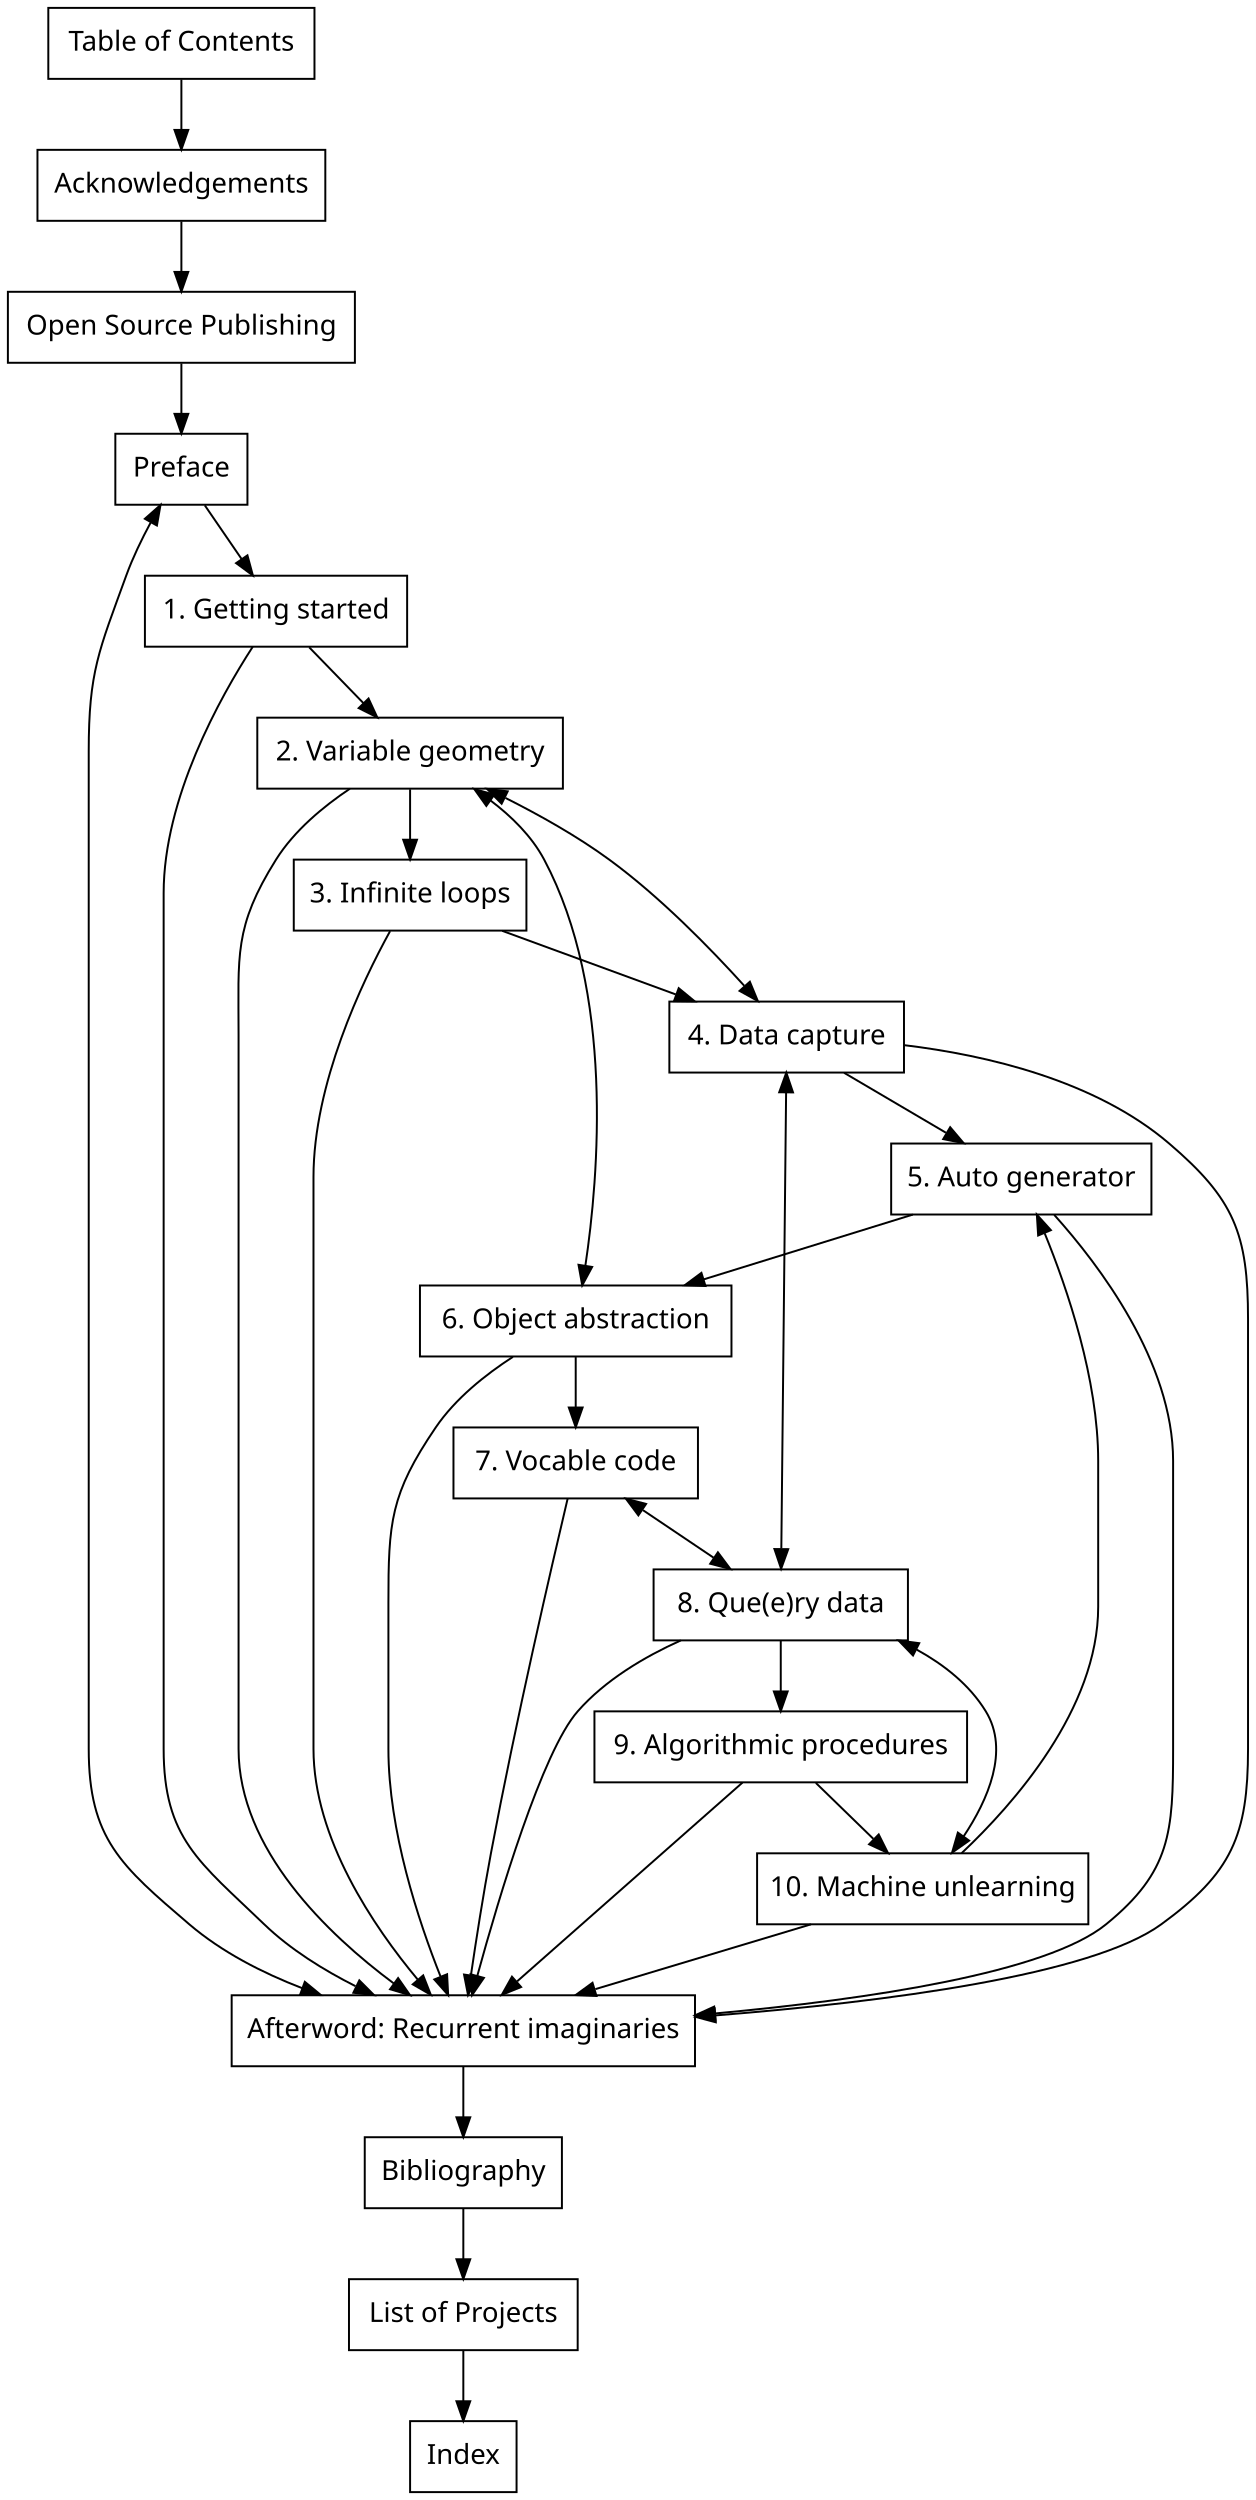
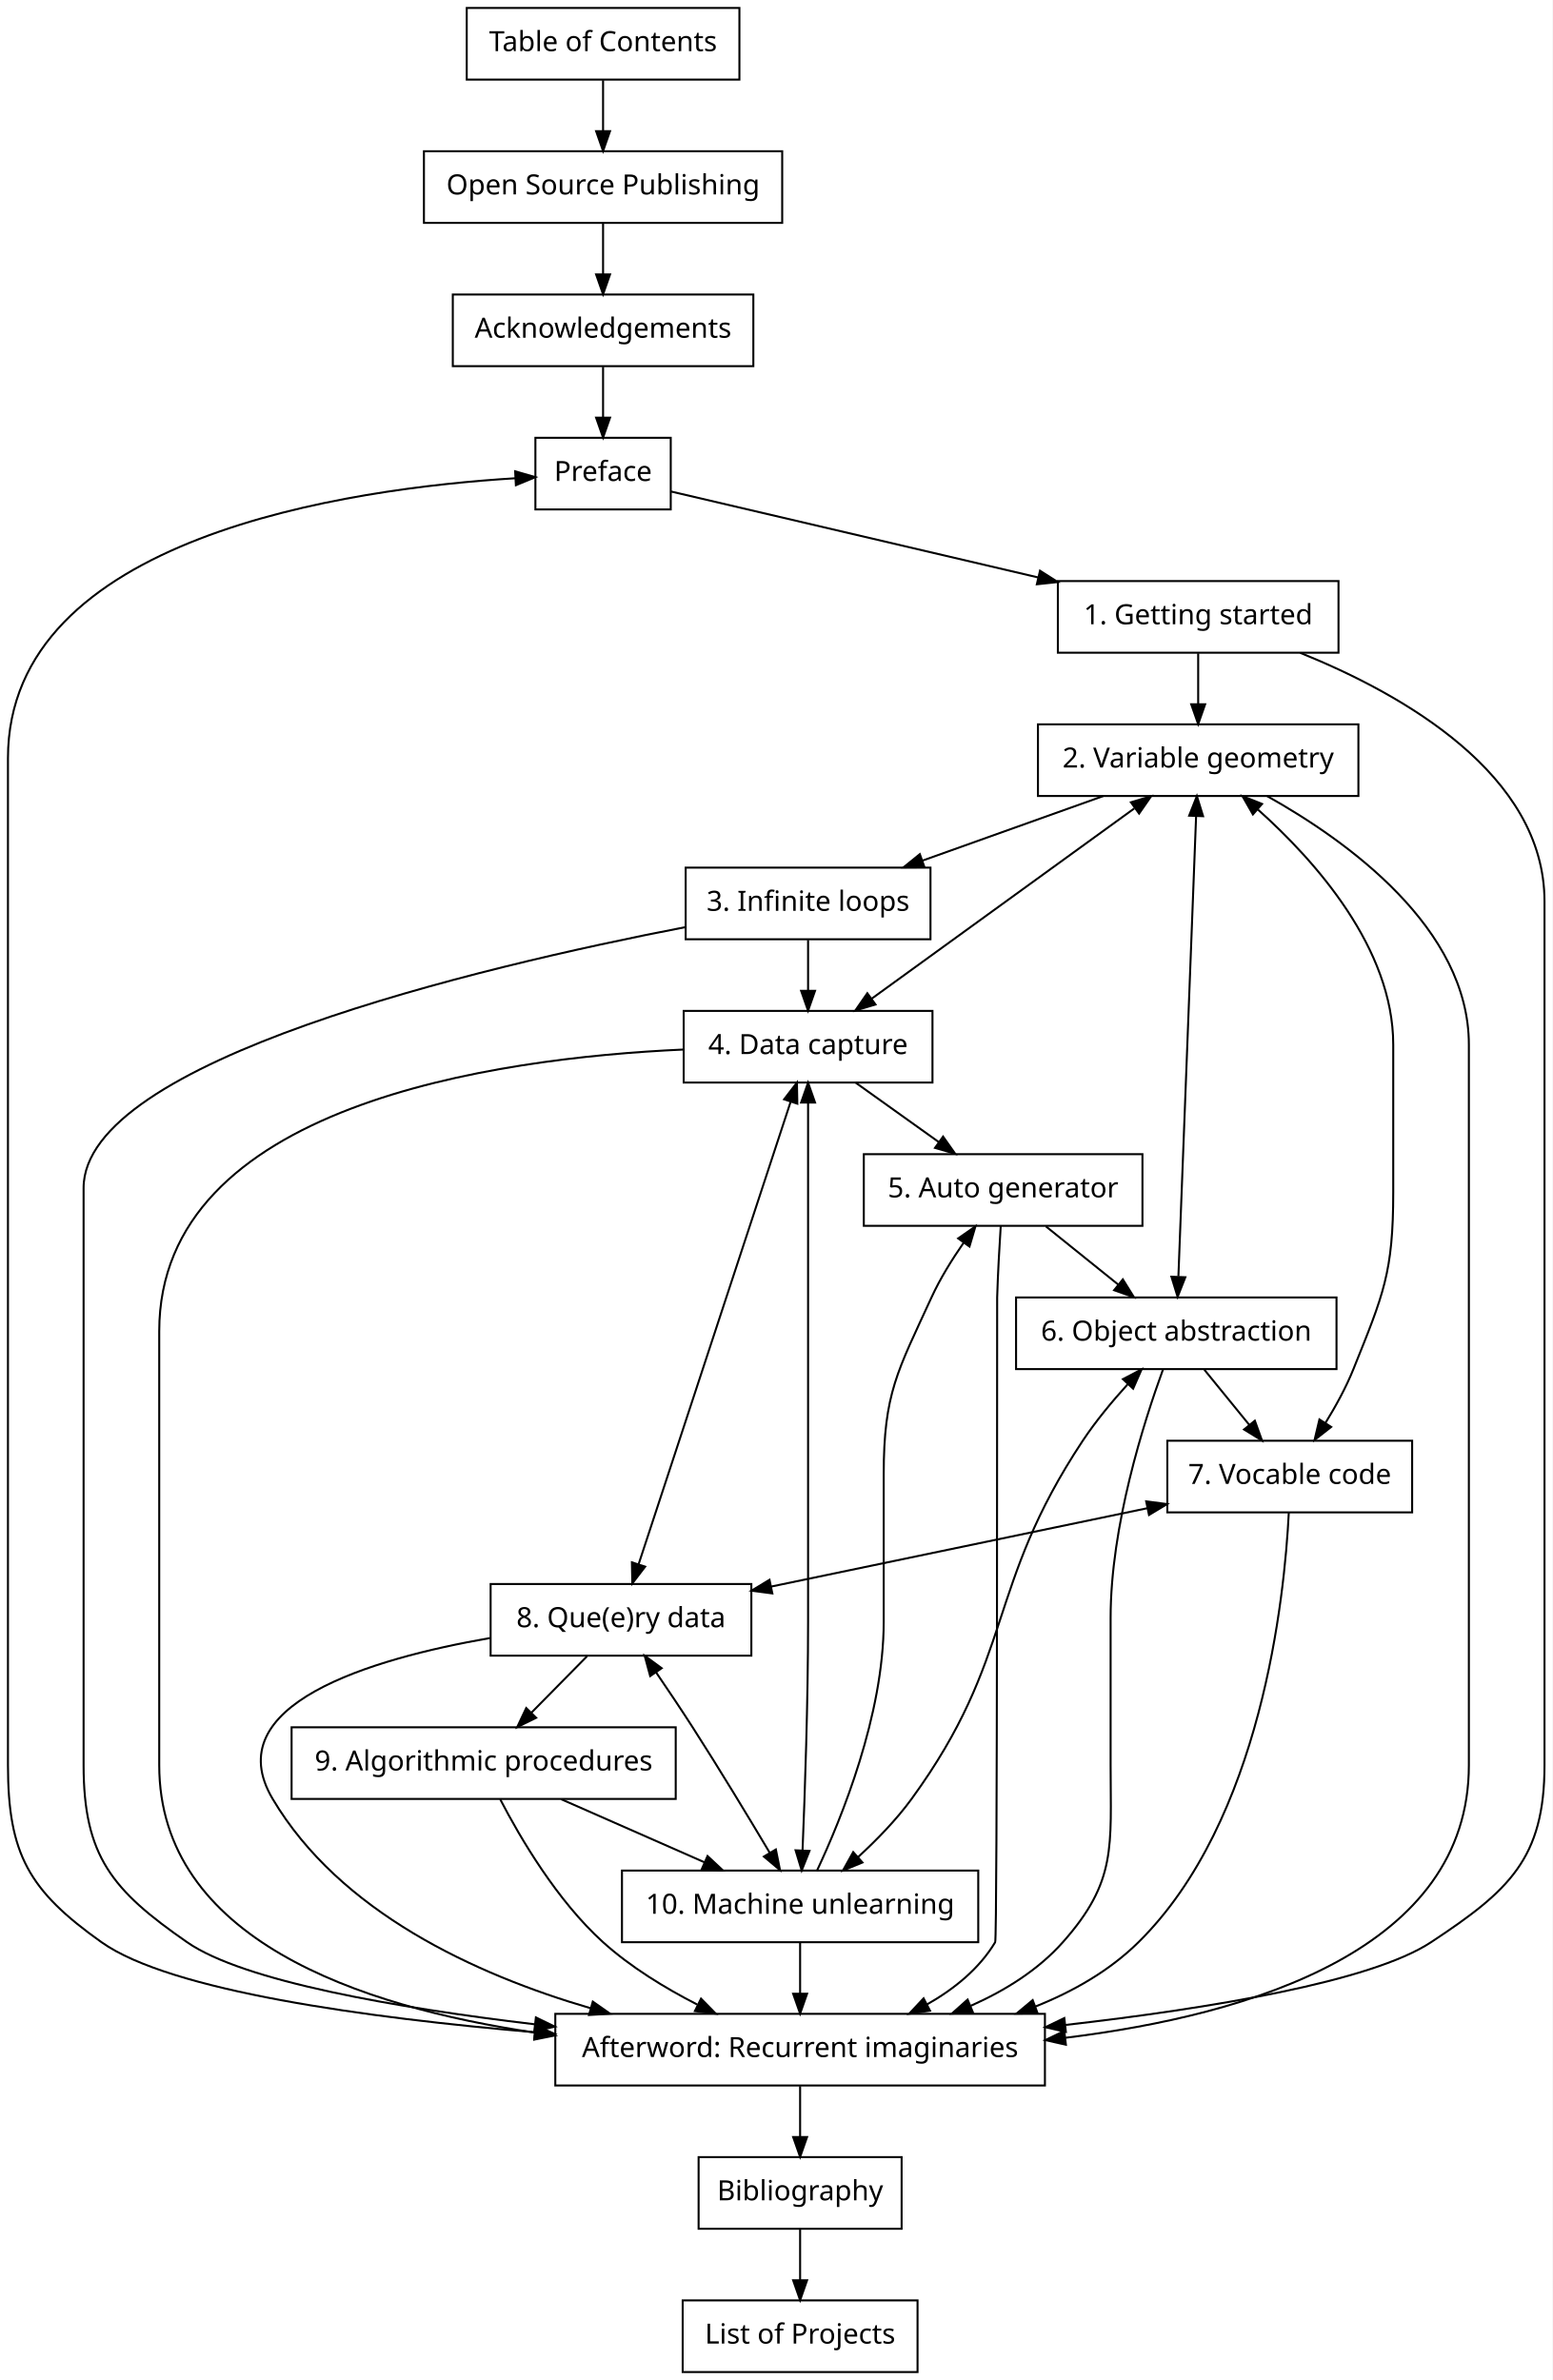
- <svg xmlns="http://www.w3.org/2000/svg" width="637pt" height="1268pt" viewBox="0.00 0.00 637.00 1268.00">
-   <g id="graph0" class="graph" transform="scale(1 1) rotate(0) translate(4 1264)">
-     <polygon fill="white" stroke="transparent" points="-4,4 -4,-1264 633,-1264 633,4 -4,4" />
+ <svg xmlns="http://www.w3.org/2000/svg" width="780pt" height="1196pt" viewBox="0.00 0.00 780.00 1196.00">
+   <g id="graph0" class="graph" transform="scale(1 1) rotate(0) translate(4 1192)">
+     <polygon fill="white" stroke="none" points="-4,4 -4,-1192 776,-1192 776,4 -4,4" />
    <g id="node1" class="node">
-       <polygon fill="none" stroke="black" points="155.5,-1260 20.5,-1260 20.5,-1224 155.5,-1224 155.5,-1260" />
-       <text text-anchor="middle" x="88" y="-1238.3" font-family="Hershey-Noailles-help-me" font-size="14.00">Table of Contents</text>
+       <polygon fill="none" stroke="black" points="367.5,-1188 230.5,-1188 230.5,-1152 367.5,-1152 367.5,-1188" />
+       <text text-anchor="middle" x="299" y="-1166.3" font-family="Hershey-Noailles-help-me" font-size="14.00">Table of Contents</text>
    </g>
    <g id="node2" class="node">
-       <polygon fill="none" stroke="black" points="161,-1188 15,-1188 15,-1152 161,-1152 161,-1188" />
-       <text text-anchor="middle" x="88" y="-1166.3" font-family="Hershey-Noailles-help-me" font-size="14.00">Acknowledgements</text>
+       <polygon fill="none" stroke="black" points="389,-1116 209,-1116 209,-1080 389,-1080 389,-1116" />
+       <text text-anchor="middle" x="299" y="-1094.3" font-family="Hershey-Noailles-help-me" font-size="14.00">Open Source Publishing</text>
    </g>
    <g id="edge1" class="edge">
-       <path fill="none" stroke="black" d="M88,-1223.7C88,-1215.98 88,-1206.71 88,-1198.11" />
-       <polygon fill="black" stroke="black" points="91.5,-1198.1 88,-1188.1 84.5,-1198.1 91.5,-1198.1" />
+       <path fill="none" stroke="black" d="M299,-1151.7C299,-1143.98 299,-1134.71 299,-1126.11" />
+       <polygon fill="black" stroke="black" points="302.5,-1126.1 299,-1116.1 295.5,-1126.1 302.5,-1126.1" />
    </g>
    <g id="node3" class="node">
-       <polygon fill="none" stroke="black" points="176,-1116 0,-1116 0,-1080 176,-1080 176,-1116" />
-       <text text-anchor="middle" x="88" y="-1094.3" font-family="Hershey-Noailles-help-me" font-size="14.00">Open Source Publishing</text>
+       <polygon fill="none" stroke="black" points="374.5,-1044 223.5,-1044 223.5,-1008 374.5,-1008 374.5,-1044" />
+       <text text-anchor="middle" x="299" y="-1022.3" font-family="Hershey-Noailles-help-me" font-size="14.00">Acknowledgements</text>
    </g>
    <g id="edge2" class="edge">
-       <path fill="none" stroke="black" d="M88,-1151.7C88,-1143.98 88,-1134.71 88,-1126.11" />
-       <polygon fill="black" stroke="black" points="91.5,-1126.1 88,-1116.1 84.5,-1126.1 91.5,-1126.1" />
+       <path fill="none" stroke="black" d="M299,-1079.7C299,-1071.98 299,-1062.71 299,-1054.11" />
+       <polygon fill="black" stroke="black" points="302.5,-1054.1 299,-1044.1 295.5,-1054.1 302.5,-1054.1" />
    </g>
    <g id="node4" class="node">
-       <polygon fill="none" stroke="black" points="121.5,-1044 54.5,-1044 54.5,-1008 121.5,-1008 121.5,-1044" />
-       <text text-anchor="middle" x="88" y="-1022.3" font-family="Hershey-Noailles-help-me" font-size="14.00">Preface</text>
+       <polygon fill="none" stroke="black" points="333,-972 265,-972 265,-936 333,-936 333,-972" />
+       <text text-anchor="middle" x="299" y="-950.3" font-family="Hershey-Noailles-help-me" font-size="14.00">Preface</text>
    </g>
    <g id="edge3" class="edge">
-       <path fill="none" stroke="black" d="M88,-1079.7C88,-1071.98 88,-1062.71 88,-1054.11" />
-       <polygon fill="black" stroke="black" points="91.5,-1054.1 88,-1044.1 84.5,-1054.1 91.5,-1054.1" />
+       <path fill="none" stroke="black" d="M299,-1007.7C299,-999.983 299,-990.712 299,-982.112" />
+       <polygon fill="black" stroke="black" points="302.5,-982.104 299,-972.104 295.5,-982.104 302.5,-982.104" />
    </g>
    <g id="node5" class="node">
-       <polygon fill="none" stroke="black" points="202.5,-972 69.5,-972 69.5,-936 202.5,-936 202.5,-972" />
-       <text text-anchor="middle" x="136" y="-950.3" font-family="Hershey-Noailles-help-me" font-size="14.00">1. Getting started</text>
+       <polygon fill="none" stroke="black" points="668.5,-900 527.5,-900 527.5,-864 668.5,-864 668.5,-900" />
+       <text text-anchor="middle" x="598" y="-878.3" font-family="Hershey-Noailles-help-me" font-size="14.00">1. Getting started</text>
    </g>
    <g id="edge4" class="edge">
-       <path fill="none" stroke="black" d="M99.87,-1007.7C105.5,-999.47 112.35,-989.48 118.57,-980.42" />
-       <polygon fill="black" stroke="black" points="121.5,-982.33 124.27,-972.1 115.73,-978.37 121.5,-982.33" />
+       <path fill="none" stroke="black" d="M333.008,-945.038C377.592,-934.6 457.216,-915.96 517.579,-901.828" />
+       <polygon fill="black" stroke="black" points="518.533,-905.199 527.472,-899.512 516.938,-898.383 518.533,-905.199" />
    </g>
    <g id="node15" class="node">
-       <polygon fill="none" stroke="black" points="348.5,-252 113.5,-252 113.5,-216 348.5,-216 348.5,-252" />
-       <text text-anchor="middle" x="231" y="-230.3" font-family="Hershey-Noailles-help-me" font-size="14.00">Afterword: Recurrent imaginaries</text>
+       <polygon fill="none" stroke="black" points="521,-180 275,-180 275,-144 521,-144 521,-180" />
+       <text text-anchor="middle" x="398" y="-158.3" font-family="Hershey-Noailles-help-me" font-size="14.00">Afterword: Recurrent imaginaries</text>
    </g>
    <g id="edge18" class="edge">
-       <path fill="none" stroke="black" d="M72.42,-998.97C67.9,-990.58 63.3,-981.1 60,-972 46.2,-933.98 41,-923.45 41,-883 41,-883 41,-883 41,-377 41,-331.41 57.35,-317.63 92,-288 108.44,-273.95 128.99,-263.42 149.22,-255.61" />
-       <polygon fill="black" stroke="black" points="69.47,-1000.87 77.41,-1007.89 75.58,-997.45 69.47,-1000.87" />
-       <polygon fill="black" stroke="black" points="150.6,-258.83 158.78,-252.1 148.19,-252.26 150.6,-258.83" />
+       <path fill="none" stroke="black" d="M254.823,-951.661C171.629,-946.537 0,-922.459 0,-811 0,-811 0,-811 0,-305 0,-260.268 10.526,-241.896 47,-216 81.586,-191.444 180.464,-177.972 264.492,-170.764" />
+       <polygon fill="black" stroke="black" points="254.815,-955.166 264.992,-952.22 255.199,-948.176 254.815,-955.166" />
+       <polygon fill="black" stroke="black" points="264.986,-174.235 274.661,-169.916 264.404,-167.259 264.986,-174.235" />
    </g>
    <g id="node6" class="node">
-       <polygon fill="none" stroke="black" points="281.5,-900 126.5,-900 126.5,-864 281.5,-864 281.5,-900" />
-       <text text-anchor="middle" x="204" y="-878.3" font-family="Hershey-Noailles-help-me" font-size="14.00">2. Variable geometry</text>
+       <polygon fill="none" stroke="black" points="678.5,-828 517.5,-828 517.5,-792 678.5,-792 678.5,-828" />
+       <text text-anchor="middle" x="598" y="-806.3" font-family="Hershey-Noailles-help-me" font-size="14.00">2. Variable geometry</text>
    </g>
    <g id="edge5" class="edge">
-       <path fill="none" stroke="black" d="M152.81,-935.7C161.13,-927.14 171.31,-916.66 180.39,-907.3" />
-       <polygon fill="black" stroke="black" points="182.93,-909.72 187.38,-900.1 177.91,-904.84 182.93,-909.72" />
+       <path fill="none" stroke="black" d="M598,-863.697C598,-855.983 598,-846.712 598,-838.112" />
+       <polygon fill="black" stroke="black" points="601.5,-838.104 598,-828.104 594.5,-838.104 601.5,-838.104" />
    </g>
    <g id="edge20" class="edge">
-       <path fill="none" stroke="black" d="M124.19,-935.96C107.49,-910.16 79,-859.08 79,-811 79,-811 79,-811 79,-377 79,-331.41 97.17,-319.63 130,-288 143.23,-275.25 160.14,-264.78 176.32,-256.61" />
-       <polygon fill="black" stroke="black" points="178.25,-259.57 185.73,-252.07 175.21,-253.27 178.25,-259.57" />
+       <path fill="none" stroke="black" d="M649.265,-863.939C700.59,-843.238 772,-802.945 772,-739 772,-739 772,-739 772,-305 772,-258.027 754.203,-241.876 715,-216 684.811,-196.074 603.892,-182.737 531.371,-174.426" />
+       <polygon fill="black" stroke="black" points="531.527,-170.921 521.2,-173.286 530.748,-177.878 531.527,-170.921" />
    </g>
    <g id="node7" class="node">
-       <polygon fill="none" stroke="black" points="263,-828 145,-828 145,-792 263,-792 263,-828" />
-       <text text-anchor="middle" x="204" y="-806.3" font-family="Hershey-Noailles-help-me" font-size="14.00">3. Infinite loops</text>
+       <polygon fill="none" stroke="black" points="463.5,-756 340.5,-756 340.5,-720 463.5,-720 463.5,-756" />
+       <text text-anchor="middle" x="402" y="-734.3" font-family="Hershey-Noailles-help-me" font-size="14.00">3. Infinite loops</text>
    </g>
    <g id="edge6" class="edge">
-       <path fill="none" stroke="black" d="M204,-863.7C204,-855.98 204,-846.71 204,-838.11" />
-       <polygon fill="black" stroke="black" points="207.5,-838.1 204,-828.1 200.5,-838.1 207.5,-838.1" />
+       <path fill="none" stroke="black" d="M550.304,-791.966C522.918,-782.185 488.342,-769.836 459.466,-759.524" />
+       <polygon fill="black" stroke="black" points="460.505,-756.178 449.91,-756.111 458.15,-762.77 460.505,-756.178" />
    </g>
    <g id="node8" class="node">
-       <polygon fill="none" stroke="black" points="454.5,-756 335.5,-756 335.5,-720 454.5,-720 454.5,-756" />
-       <text text-anchor="middle" x="395" y="-734.3" font-family="Hershey-Noailles-help-me" font-size="14.00">4. Data capture</text>
+       <polygon fill="none" stroke="black" points="464.5,-684 339.5,-684 339.5,-648 464.5,-648 464.5,-684" />
+       <text text-anchor="middle" x="402" y="-662.3" font-family="Hershey-Noailles-help-me" font-size="14.00">4. Data capture</text>
+     </g>
+     <g id="edge32" class="edge">
+       <path fill="none" stroke="black" d="M565.909,-785.75C529.483,-759.36 470.415,-716.566 434.019,-690.197" />
+       <polygon fill="black" stroke="black" points="564.206,-788.839 574.358,-791.871 568.313,-783.17 564.206,-788.839" />
+       <polygon fill="black" stroke="black" points="435.878,-687.222 425.726,-684.189 431.771,-692.891 435.878,-687.222" />
+     </g>
+     <g id="node10" class="node">
+       <polygon fill="none" stroke="black" points="667.5,-540 506.5,-540 506.5,-504 667.5,-504 667.5,-540" />
+       <text text-anchor="middle" x="587" y="-518.3" font-family="Hershey-Noailles-help-me" font-size="14.00">6. Object abstraction</text>
+     </g>
+     <g id="edge19" class="edge">
+       <path fill="none" stroke="black" d="M596.95,-781.702C594.854,-727.194 590.17,-605.412 588.063,-550.631" />
+       <polygon fill="black" stroke="black" points="593.463,-782.108 597.345,-791.966 600.458,-781.839 593.463,-782.108" />
+       <polygon fill="black" stroke="black" points="591.547,-550.165 587.666,-540.306 584.553,-550.434 591.547,-550.165" />
+     </g>
+     <g id="edge21" class="edge">
+       <path fill="none" stroke="black" d="M632.67,-791.935C672.964,-769.376 734,-725.543 734,-667 734,-667 734,-667 734,-305 734,-212.735 625.175,-179.496 531.392,-167.982" />
+       <polygon fill="black" stroke="black" points="531.541,-164.476 521.206,-166.808 530.74,-171.43 531.541,-164.476" />
+     </g>
+     <g id="edge7" class="edge">
+       <path fill="none" stroke="black" d="M402,-719.697C402,-711.983 402,-702.712 402,-694.112" />
+       <polygon fill="black" stroke="black" points="405.5,-694.104 402,-684.104 398.5,-694.104 405.5,-694.104" />
+     </g>
+     <g id="edge22" class="edge">
+       <path fill="none" stroke="black" d="M340.252,-726.084C236.402,-705.952 38,-659.102 38,-595 38,-595 38,-595 38,-305 38,-259.188 52.351,-242.102 90,-216 118.422,-196.295 194.913,-183.073 264.552,-174.763" />
+       <polygon fill="black" stroke="black" points="265.243,-178.206 274.77,-173.572 264.432,-171.253 265.243,-178.206" />
+     </g>
+     <g id="node9" class="node">
+       <polygon fill="none" stroke="black" points="570,-612 430,-612 430,-576 570,-576 570,-612" />
+       <text text-anchor="middle" x="500" y="-590.3" font-family="Hershey-Noailles-help-me" font-size="14.00">5. Auto generator</text>
+     </g>
+     <g id="edge8" class="edge">
+       <path fill="none" stroke="black" d="M425.973,-647.876C438.55,-638.893 454.132,-627.763 467.752,-618.034" />
+       <polygon fill="black" stroke="black" points="469.831,-620.85 475.934,-612.19 465.763,-615.154 469.831,-620.85" />
+     </g>
+     <g id="node12" class="node">
+       <polygon fill="none" stroke="black" points="373.5,-396 242.5,-396 242.5,-360 373.5,-360 373.5,-396" />
+       <text text-anchor="middle" x="308" y="-374.3" font-family="Hershey-Noailles-help-me" font-size="14.00">8. Que(e)ry data</text>
+     </g>
+     <g id="edge33" class="edge">
+       <path fill="none" stroke="black" d="M393.266,-638.425C375.4,-584.067 334.853,-460.701 316.871,-405.992" />
+       <polygon fill="black" stroke="black" points="389.954,-639.559 396.401,-647.966 396.604,-637.373 389.954,-639.559" />
+       <polygon fill="black" stroke="black" points="320.136,-404.714 313.688,-396.306 313.486,-406.899 320.136,-404.714" />
+     </g>
+     <g id="node14" class="node">
+       <polygon fill="none" stroke="black" points="487.5,-252 308.5,-252 308.5,-216 487.5,-216 487.5,-252" />
+       <text text-anchor="middle" x="398" y="-230.3" font-family="Hershey-Noailles-help-me" font-size="14.00">10. Machine unlearning</text>
    </g>
    <g id="edge30" class="edge">
-       <path fill="none" stroke="black" d="M252.36,-859.29C269.64,-850.6 288.82,-839.84 305,-828 330.76,-809.16 356.26,-783.04 373.51,-763.98" />
-       <polygon fill="black" stroke="black" points="250.42,-856.34 242.99,-863.9 253.51,-862.63 250.42,-856.34" />
-       <polygon fill="black" stroke="black" points="376.33,-766.07 380.37,-756.28 371.1,-761.42 376.33,-766.07" />
-     </g>
-     <g id="node10" class="node">
-       <polygon fill="none" stroke="black" points="367,-612 209,-612 209,-576 367,-576 367,-612" />
-       <text text-anchor="middle" x="288" y="-590.3" font-family="Hershey-Noailles-help-me" font-size="14.00">6. Object abstraction</text>
-     </g>
-     <g id="edge19" class="edge">
-       <path fill="none" stroke="black" d="M244.7,-858.06C255.38,-849.99 265.67,-839.9 272,-828 307.59,-761.05 299.72,-667.58 292.9,-622.06" />
-       <polygon fill="black" stroke="black" points="242.67,-855.22 236.52,-863.84 246.7,-860.93 242.67,-855.22" />
-       <polygon fill="black" stroke="black" points="296.33,-621.4 291.3,-612.07 289.42,-622.5 296.33,-621.4" />
-     </g>
-     <g id="edge21" class="edge">
-       <path fill="none" stroke="black" d="M173.5,-863.99C160.04,-854.98 145.22,-842.71 136,-828 114.53,-793.72 117,-779.45 117,-739 117,-739 117,-739 117,-377 117,-326 162.27,-282.88 195.76,-257.97" />
-       <polygon fill="black" stroke="black" points="197.92,-260.73 203.98,-252.04 193.83,-255.05 197.92,-260.73" />
-     </g>
-     <g id="edge7" class="edge">
-       <path fill="none" stroke="black" d="M250.72,-791.88C277.3,-782.14 310.76,-769.87 338.77,-759.61" />
-       <polygon fill="black" stroke="black" points="340.24,-762.8 348.43,-756.07 337.83,-756.22 340.24,-762.8" />
-     </g>
-     <g id="edge22" class="edge">
-       <path fill="none" stroke="black" d="M193.85,-791.73C179.49,-765.64 155,-714.2 155,-667 155,-667 155,-667 155,-377 155,-331.64 185.52,-286.75 207.88,-259.95" />
-       <polygon fill="black" stroke="black" points="210.64,-262.09 214.51,-252.23 205.34,-257.53 210.64,-262.09" />
-     </g>
-     <g id="node9" class="node">
-       <polygon fill="none" stroke="black" points="580,-684 448,-684 448,-648 580,-648 580,-684" />
-       <text text-anchor="middle" x="514" y="-662.3" font-family="Hershey-Noailles-help-me" font-size="14.00">5. Auto generator</text>
-     </g>
-     <g id="edge8" class="edge">
-       <path fill="none" stroke="black" d="M424.11,-719.88C439.67,-710.72 459.02,-699.34 475.78,-689.48" />
-       <polygon fill="black" stroke="black" points="477.93,-692.28 484.78,-684.19 474.38,-686.24 477.93,-692.28" />
-     </g>
-     <g id="node12" class="node">
-       <polygon fill="none" stroke="black" points="456.5,-468 327.5,-468 327.5,-432 456.5,-432 456.5,-468" />
-       <text text-anchor="middle" x="392" y="-446.3" font-family="Hershey-Noailles-help-me" font-size="14.00">8. Que(e)ry data</text>
+       <path fill="none" stroke="black" d="M402,-637.92C402,-609.347 402,-563.004 402,-523 402,-523 402,-523 402,-377 402,-336.98 400.393,-290.641 399.216,-262.073" />
+       <polygon fill="black" stroke="black" points="398.5,-637.951 402,-647.951 405.5,-637.951 398.5,-637.951" />
+       <polygon fill="black" stroke="black" points="402.711,-261.887 398.79,-252.045 395.718,-262.184 402.711,-261.887" />
+     </g>
+     <g id="edge23" class="edge">
+       <path fill="none" stroke="black" d="M339.144,-664.576C244.412,-660.251 76,-636.589 76,-523 76,-523 76,-523 76,-305 76,-217.696 176.323,-183.612 264.973,-170.537" />
+       <polygon fill="black" stroke="black" points="265.467,-174.002 274.887,-169.153 264.5,-167.069 265.467,-174.002" />
+     </g>
+     <g id="edge9" class="edge">
+       <path fill="none" stroke="black" d="M521.506,-575.697C532.463,-566.881 545.946,-556.032 557.825,-546.474" />
+       <polygon fill="black" stroke="black" points="560.145,-549.1 565.742,-540.104 555.756,-543.646 560.145,-549.1" />
+     </g>
+     <g id="edge24" class="edge">
+       <path fill="none" stroke="black" d="M498.795,-575.824C498.125,-565.456 497.357,-551.976 497,-540 496.933,-537.751 497.155,-217.931 496,-216 488.018,-202.655 475.385,-192.465 461.809,-184.765" />
+       <polygon fill="black" stroke="black" points="463.276,-181.582 452.791,-180.056 460.036,-187.787 463.276,-181.582" />
+     </g>
+     <g id="node11" class="node">
+       <polygon fill="none" stroke="black" points="705.5,-468 582.5,-468 582.5,-432 705.5,-432 705.5,-468" />
+       <text text-anchor="middle" x="644" y="-446.3" font-family="Hershey-Noailles-help-me" font-size="14.00">7. Vocable code</text>
+     </g>
+     <g id="edge10" class="edge">
+       <path fill="none" stroke="black" d="M601.09,-503.697C607.923,-495.305 616.257,-485.07 623.756,-475.861" />
+       <polygon fill="black" stroke="black" points="626.472,-478.069 630.072,-468.104 621.044,-473.649 626.472,-478.069" />
    </g>
    <g id="edge31" class="edge">
-       <path fill="none" stroke="black" d="M394.71,-709.7C394.14,-655.19 392.86,-533.41 392.29,-478.63" />
-       <polygon fill="black" stroke="black" points="391.22,-710 394.82,-719.97 398.22,-709.93 391.22,-710" />
-       <polygon fill="black" stroke="black" points="395.79,-478.27 392.18,-468.31 388.79,-478.34 395.79,-478.27" />
-     </g>
-     <g id="edge23" class="edge">
-       <path fill="none" stroke="black" d="M454.62,-733.89C496.54,-728.83 551.59,-716 589,-684 621.96,-655.81 629,-638.37 629,-595 629,-595 629,-595 629,-377 629,-332.87 620.65,-314 585,-288 549.5,-262.11 445.22,-248.65 358.96,-241.79" />
-       <polygon fill="black" stroke="black" points="359.05,-238.29 348.81,-241.01 358.51,-245.26 359.05,-238.29" />
-     </g>
-     <g id="edge9" class="edge">
-       <path fill="none" stroke="black" d="M459,-647.97C427.01,-638.06 386.52,-625.51 352.96,-615.12" />
-       <polygon fill="black" stroke="black" points="353.83,-611.73 343.24,-612.11 351.76,-618.41 353.83,-611.73" />
-     </g>
-     <g id="edge24" class="edge">
-       <path fill="none" stroke="black" d="M530.71,-647.81C553.35,-622.62 591,-573.2 591,-523 591,-523 591,-523 591,-377 591,-334.66 589.83,-314.74 557,-288 526.79,-263.39 436.79,-249.98 358.98,-242.8" />
-       <polygon fill="black" stroke="black" points="358.86,-239.28 348.59,-241.87 358.23,-246.25 358.86,-239.28" />
-     </g>
-     <g id="node11" class="node">
-       <polygon fill="none" stroke="black" points="350,-540 226,-540 226,-504 350,-504 350,-540" />
-       <text text-anchor="middle" x="288" y="-518.3" font-family="Hershey-Noailles-help-me" font-size="14.00">7. Vocable code</text>
-     </g>
-     <g id="edge10" class="edge">
-       <path fill="none" stroke="black" d="M288,-575.7C288,-567.98 288,-558.71 288,-550.11" />
-       <polygon fill="black" stroke="black" points="291.5,-550.1 288,-540.1 284.5,-550.1 291.5,-550.1" />
+       <path fill="none" stroke="black" d="M562.631,-496.425C554.846,-487.849 546.557,-477.887 540,-468 490.997,-394.11 506.185,-359.677 454,-288 446.367,-277.516 436.492,-267.378 427.165,-258.824" />
+       <polygon fill="black" stroke="black" points="560.195,-498.944 569.575,-503.869 565.314,-494.169 560.195,-498.944" />
+       <polygon fill="black" stroke="black" points="429.322,-256.059 419.52,-252.039 424.675,-261.294 429.322,-256.059" />
    </g>
    <g id="edge25" class="edge">
-       <path fill="none" stroke="black" d="M256.15,-575.8C242.27,-566.82 226.94,-554.63 217,-540 193.99,-506.11 193,-491.97 193,-451 193,-451 193,-451 193,-377 193,-335.63 208.23,-289.72 219.41,-261.61" />
-       <polygon fill="black" stroke="black" points="222.76,-262.67 223.31,-252.09 216.28,-260.02 222.76,-262.67" />
+       <path fill="none" stroke="black" d="M580.322,-503.811C570.679,-477.402 554,-425.064 554,-379 554,-379 554,-379 554,-305 554,-264.031 557.204,-246.633 530,-216 517.617,-202.056 501.053,-191.727 483.853,-184.093" />
+       <polygon fill="black" stroke="black" points="484.833,-180.711 474.255,-180.124 482.158,-187.18 484.833,-180.711" />
+     </g>
+     <g id="edge12" class="edge">
+       <path fill="none" stroke="black" d="M661.944,-476.944C667.083,-485.29 672.291,-494.772 676,-504 691.118,-541.618 696,-552.458 696,-593 696,-667 696,-667 696,-667 696,-715.462 656.858,-759.385 628.048,-785.151" />
+       <polygon fill="black" stroke="black" points="664.81,-474.931 656.468,-468.399 658.917,-478.708 664.81,-474.931" />
+       <polygon fill="black" stroke="black" points="625.499,-782.729 620.238,-791.925 630.085,-788.017 625.499,-782.729" />
    </g>
    <g id="edge11" class="edge">
-       <path fill="none" stroke="black" d="M322.12,-498.04C333.63,-490.29 346.47,-481.65 357.97,-473.91" />
-       <polygon fill="black" stroke="black" points="319.78,-495.39 313.44,-503.88 323.69,-501.2 319.78,-495.39" />
-       <polygon fill="black" stroke="black" points="360.12,-476.68 366.46,-468.19 356.21,-470.87 360.12,-476.68" />
+       <path fill="none" stroke="black" d="M572.4,-434.083C516.84,-422.508 440.017,-406.504 383.494,-394.728" />
+       <polygon fill="black" stroke="black" points="571.869,-437.548 582.372,-436.161 573.296,-430.695 571.869,-437.548" />
+       <polygon fill="black" stroke="black" points="384.045,-391.268 373.541,-392.654 382.617,-398.12 384.045,-391.268" />
    </g>
    <g id="edge26" class="edge">
-       <path fill="none" stroke="black" d="M283.92,-503.94C275.85,-469.87 257.56,-390.92 245,-324 241.13,-303.38 237.47,-279.93 234.87,-262.28" />
-       <polygon fill="black" stroke="black" points="238.29,-261.5 233.39,-252.11 231.36,-262.51 238.29,-261.5" />
+       <path fill="none" stroke="black" d="M643.529,-431.926C641.414,-389.276 629.928,-277.123 568,-216 553.535,-201.723 535.288,-191.283 516.155,-183.652" />
+       <polygon fill="black" stroke="black" points="517.297,-180.342 506.705,-180.127 514.851,-186.901 517.297,-180.342" />
    </g>
    <g id="node13" class="node">
-       <polygon fill="none" stroke="black" points="486.5,-396 297.5,-396 297.5,-360 486.5,-360 486.5,-396" />
-       <text text-anchor="middle" x="392" y="-374.3" font-family="Hershey-Noailles-help-me" font-size="14.00">9. Algorithmic procedures</text>
-     </g>
-     <g id="edge12" class="edge">
-       <path fill="none" stroke="black" d="M392,-431.7C392,-423.98 392,-414.71 392,-406.11" />
-       <polygon fill="black" stroke="black" points="395.5,-406.1 392,-396.1 388.5,-406.1 395.5,-406.1" />
-     </g>
-     <g id="node14" class="node">
-       <polygon fill="none" stroke="black" points="548,-324 380,-324 380,-288 548,-288 548,-324" />
-       <text text-anchor="middle" x="464" y="-302.3" font-family="Hershey-Noailles-help-me" font-size="14.00">10. Machine unlearning</text>
-     </g>
-     <g id="edge32" class="edge">
-       <path fill="none" stroke="black" d="M460.98,-427.29C474.88,-419.64 487.75,-409.47 496,-396 508.15,-376.18 497.07,-351.06 484.74,-332.57" />
-       <polygon fill="black" stroke="black" points="459.08,-424.33 451.73,-431.96 462.23,-430.58 459.08,-424.33" />
-       <polygon fill="black" stroke="black" points="487.53,-330.44 478.88,-324.33 481.82,-334.5 487.53,-330.44" />
+       <polygon fill="none" stroke="black" points="335.5,-324 142.5,-324 142.5,-288 335.5,-288 335.5,-324" />
+       <text text-anchor="middle" x="239" y="-302.3" font-family="Hershey-Noailles-help-me" font-size="14.00">9. Algorithmic procedures</text>
+     </g>
+     <g id="edge13" class="edge">
+       <path fill="none" stroke="black" d="M290.944,-359.697C282.505,-351.135 272.175,-340.656 262.957,-331.304" />
+       <polygon fill="black" stroke="black" points="265.373,-328.769 255.86,-324.104 260.387,-333.683 265.373,-328.769" />
+     </g>
+     <g id="edge34" class="edge">
+       <path fill="none" stroke="black" d="M325.571,-351.701C331.52,-342.987 338.138,-333.125 344,-324 357.476,-303.023 372.109,-278.809 382.739,-260.939" />
+       <polygon fill="black" stroke="black" points="322.673,-349.738 319.898,-359.963 328.444,-353.7 322.673,-349.738" />
+       <polygon fill="black" stroke="black" points="385.817,-262.61 387.905,-252.223 379.796,-259.04 385.817,-262.61" />
    </g>
    <g id="edge27" class="edge">
-       <path fill="none" stroke="black" d="M341.31,-431.99C322.77,-423.63 302.93,-411.87 289,-396 271.05,-375.57 249.12,-302.03 238.07,-261.78" />
-       <polygon fill="black" stroke="black" points="241.44,-260.82 235.44,-252.09 234.68,-262.65 241.44,-260.82" />
-     </g>
-     <g id="edge13" class="edge">
-       <path fill="none" stroke="black" d="M409.8,-359.7C418.6,-351.14 429.38,-340.66 439,-331.3" />
-       <polygon fill="black" stroke="black" points="441.68,-333.58 446.41,-324.1 436.8,-328.57 441.68,-333.58" />
+       <path fill="none" stroke="black" d="M242.297,-368.872C181.663,-358.296 104.944,-335.262 133,-288 166.698,-231.234 234.331,-199.899 292.834,-182.798" />
+       <polygon fill="black" stroke="black" points="293.835,-186.152 302.512,-180.073 291.938,-179.414 293.835,-186.152" />
+     </g>
+     <g id="edge14" class="edge">
+       <path fill="none" stroke="black" d="M277.896,-287.876C299.632,-278.307 326.904,-266.3 349.964,-256.148" />
+       <polygon fill="black" stroke="black" points="351.489,-259.301 359.231,-252.068 348.668,-252.894 351.489,-259.301" />
    </g>
    <g id="edge28" class="edge">
-       <path fill="none" stroke="black" d="M372.58,-359.87C344.05,-334.71 290.7,-287.65 258.26,-259.04" />
-       <polygon fill="black" stroke="black" points="260.3,-256.18 250.49,-252.19 255.67,-261.43 260.3,-256.18" />
+       <path fill="none" stroke="black" d="M247.339,-287.772C257.409,-268.378 275.905,-236.859 299,-216 312.787,-203.547 330.029,-193.021 346.242,-184.713" />
+       <polygon fill="black" stroke="black" points="348.215,-187.643 355.635,-180.08 345.119,-181.365 348.215,-187.643" />
    </g>
    <g id="edge29" class="edge">
-       <path fill="none" stroke="black" d="M483.75,-324.09C509.97,-348.79 553,-397.21 553,-449 553,-523 553,-523 553,-523 553,-564.44 537.36,-610.33 525.89,-638.42" />
-       <polygon fill="black" stroke="black" points="522.55,-637.35 521.89,-647.93 529,-640.07 522.55,-637.35" />
-     </g>
-     <g id="edge14" class="edge">
-       <path fill="none" stroke="black" d="M407.3,-287.97C374.32,-278.06 332.57,-265.51 297.97,-255.12" />
-       <polygon fill="black" stroke="black" points="298.54,-251.64 287.95,-252.11 296.52,-258.34 298.54,-251.64" />
+       <path fill="none" stroke="black" d="M406.499,-252.007C418.772,-278.178 440,-330.21 440,-377 440,-451 440,-451 440,-451 440,-491.969 446.92,-502.762 464,-540 468.337,-549.455 474.309,-559.075 480.143,-567.477" />
+       <polygon fill="black" stroke="black" points="477.41,-569.671 486.098,-575.734 483.088,-565.576 477.41,-569.671" />
+     </g>
+     <g id="edge15" class="edge">
+       <path fill="none" stroke="black" d="M398,-215.697C398,-207.983 398,-198.712 398,-190.112" />
+       <polygon fill="black" stroke="black" points="401.5,-190.104 398,-180.104 394.5,-190.104 401.5,-190.104" />
    </g>
    <g id="node16" class="node">
-       <polygon fill="none" stroke="black" points="281,-180 181,-180 181,-144 281,-144 281,-180" />
-       <text text-anchor="middle" x="231" y="-158.3" font-family="Hershey-Noailles-help-me" font-size="14.00">Bibliography</text>
-     </g>
-     <g id="edge15" class="edge">
-       <path fill="none" stroke="black" d="M231,-215.7C231,-207.98 231,-198.71 231,-190.11" />
-       <polygon fill="black" stroke="black" points="234.5,-190.1 231,-180.1 227.5,-190.1 234.5,-190.1" />
+       <polygon fill="none" stroke="black" points="449,-108 347,-108 347,-72 449,-72 449,-108" />
+       <text text-anchor="middle" x="398" y="-86.3" font-family="Hershey-Noailles-help-me" font-size="14.00">Bibliography</text>
+     </g>
+     <g id="edge16" class="edge">
+       <path fill="none" stroke="black" d="M398,-143.697C398,-135.983 398,-126.712 398,-118.112" />
+       <polygon fill="black" stroke="black" points="401.5,-118.104 398,-108.104 394.5,-118.104 401.5,-118.104" />
    </g>
    <g id="node17" class="node">
-       <polygon fill="none" stroke="black" points="289,-108 173,-108 173,-72 289,-72 289,-108" />
-       <text text-anchor="middle" x="231" y="-86.3" font-family="Hershey-Noailles-help-me" font-size="14.00">List of Projects</text>
-     </g>
-     <g id="edge16" class="edge">
-       <path fill="none" stroke="black" d="M231,-143.7C231,-135.98 231,-126.71 231,-118.11" />
-       <polygon fill="black" stroke="black" points="234.5,-118.1 231,-108.1 227.5,-118.1 234.5,-118.1" />
-     </g>
-     <g id="node18" class="node">
-       <polygon fill="none" stroke="black" points="258,-36 204,-36 204,0 258,0 258,-36" />
-       <text text-anchor="middle" x="231" y="-14.3" font-family="Hershey-Noailles-help-me" font-size="14.00">Index</text>
+       <polygon fill="none" stroke="black" points="457,-36 339,-36 339,-0 457,-0 457,-36" />
+       <text text-anchor="middle" x="398" y="-14.3" font-family="Hershey-Noailles-help-me" font-size="14.00">List of Projects</text>
    </g>
    <g id="edge17" class="edge">
-       <path fill="none" stroke="black" d="M231,-71.7C231,-63.98 231,-54.71 231,-46.11" />
-       <polygon fill="black" stroke="black" points="234.5,-46.1 231,-36.1 227.5,-46.1 234.5,-46.1" />
+       <path fill="none" stroke="black" d="M398,-71.697C398,-63.983 398,-54.712 398,-46.112" />
+       <polygon fill="black" stroke="black" points="401.5,-46.104 398,-36.104 394.5,-46.104 401.5,-46.104" />
    </g>
  </g>
</svg>
